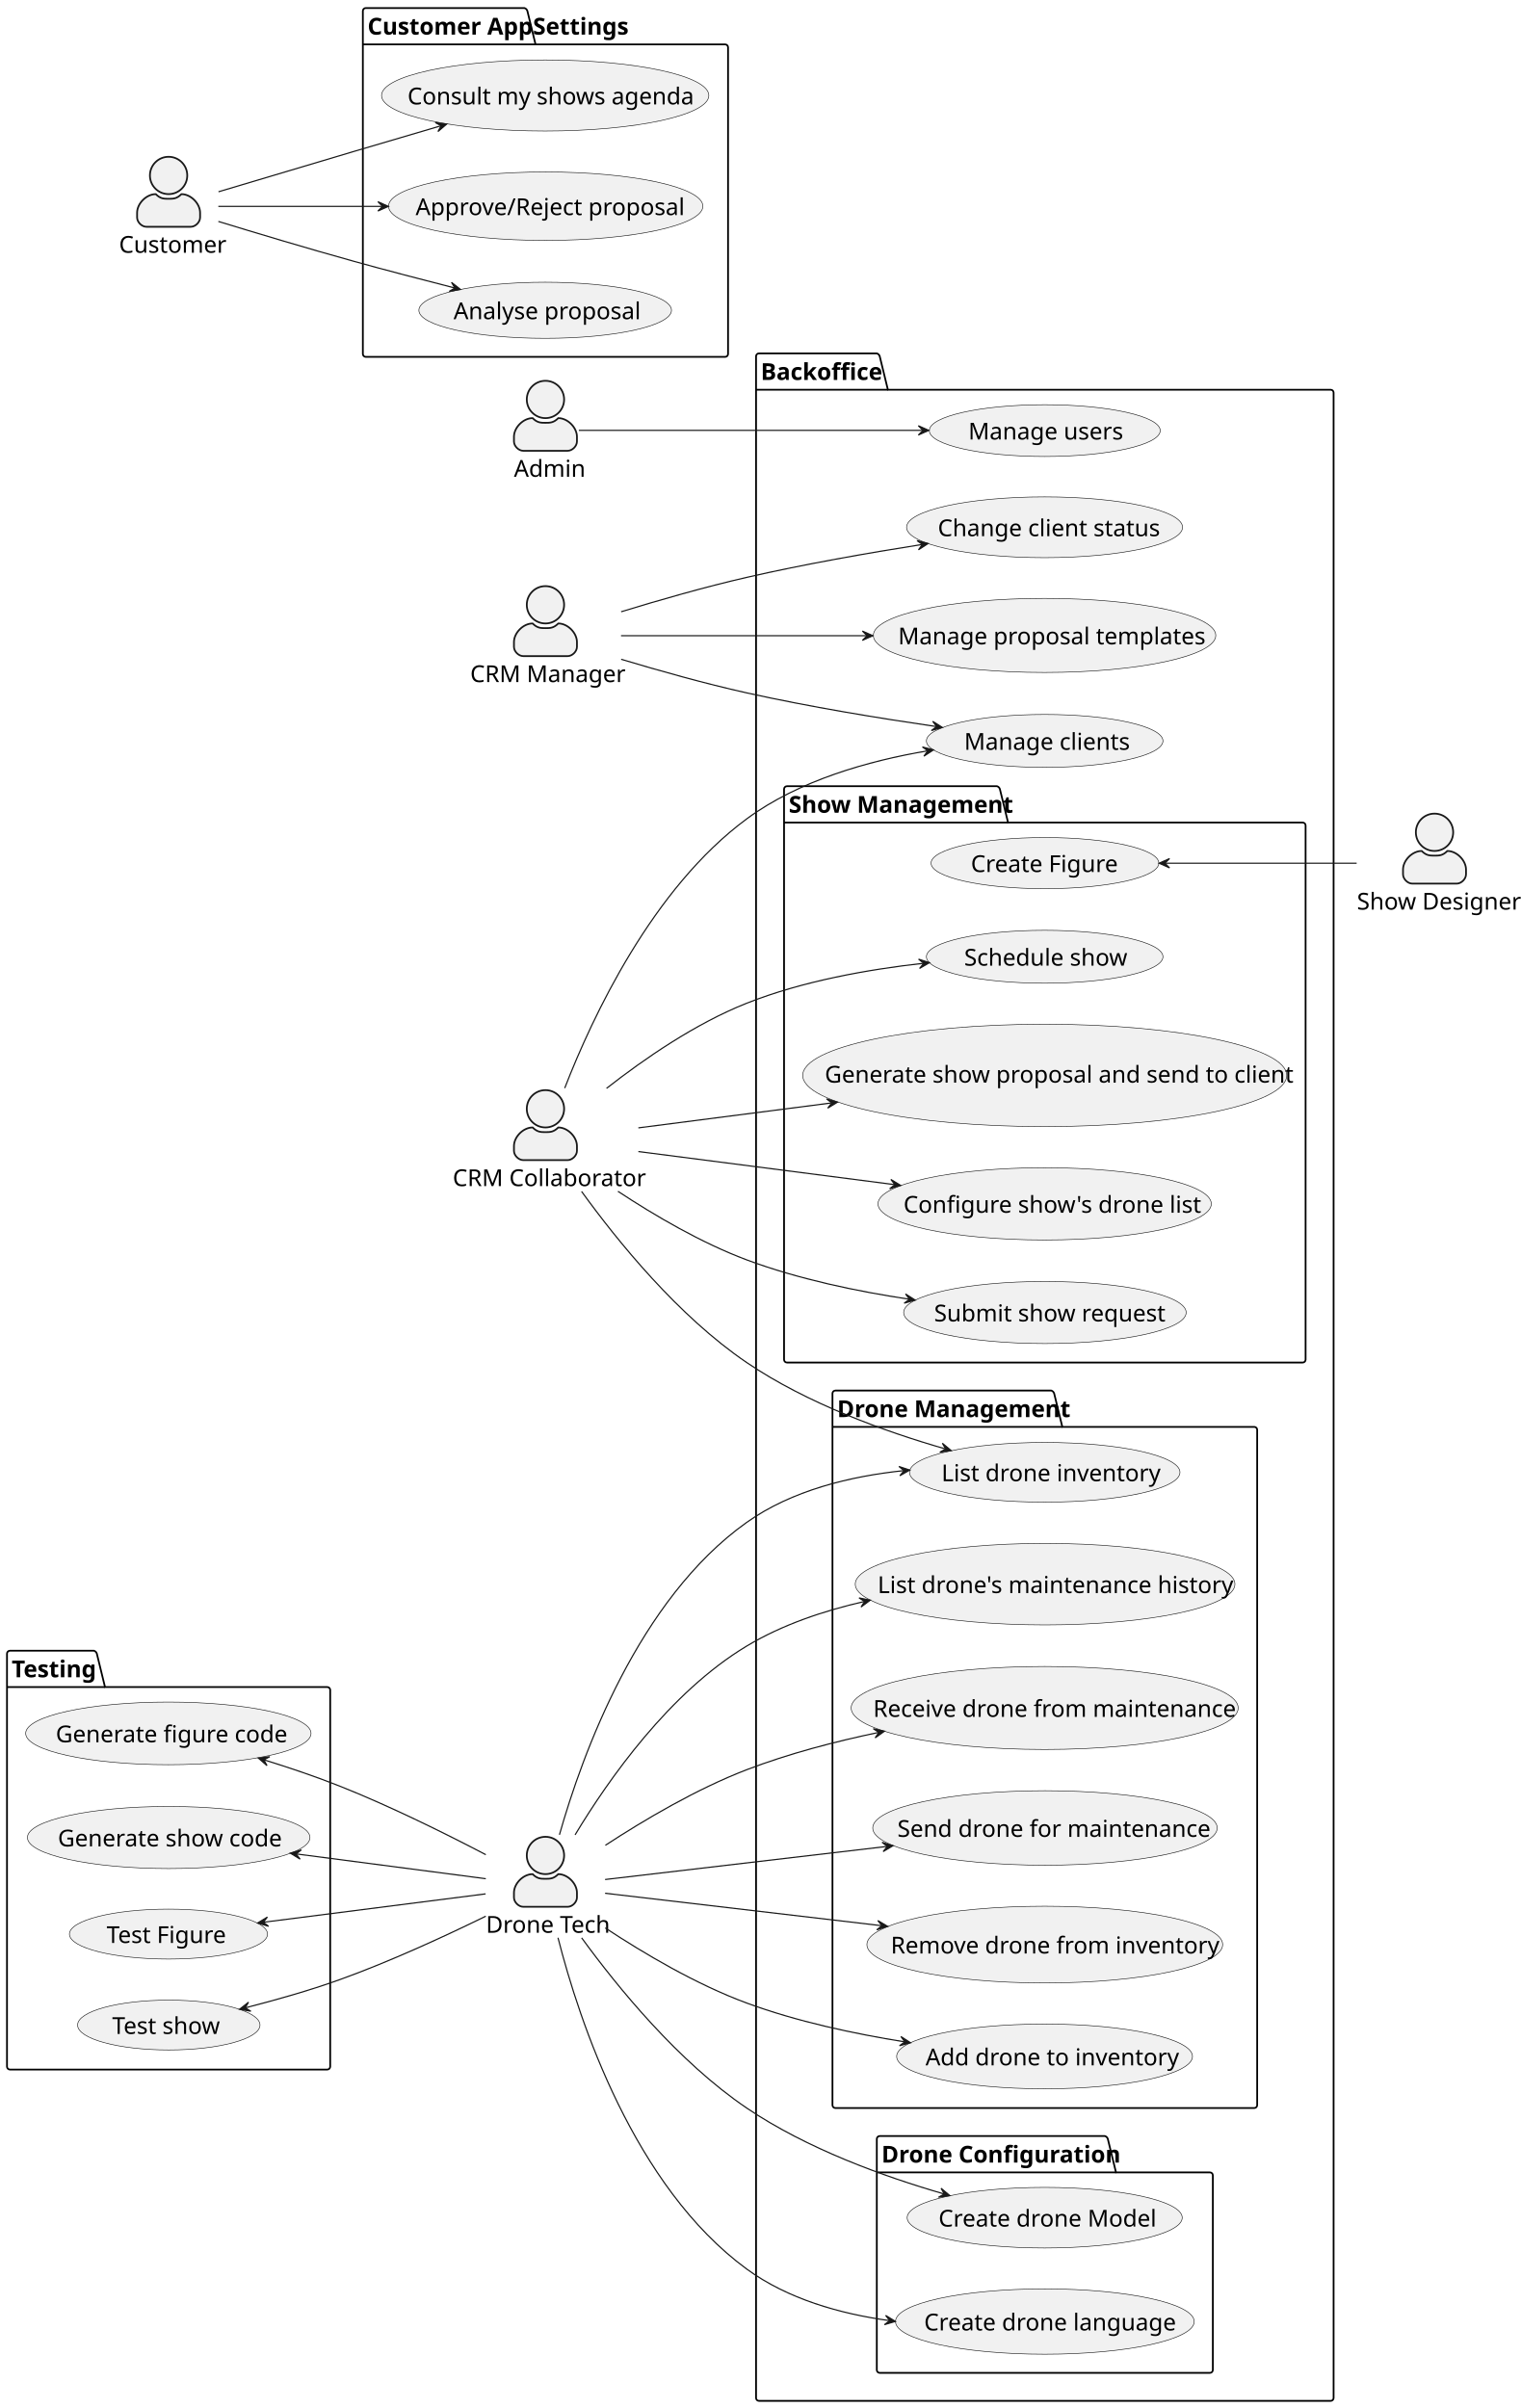
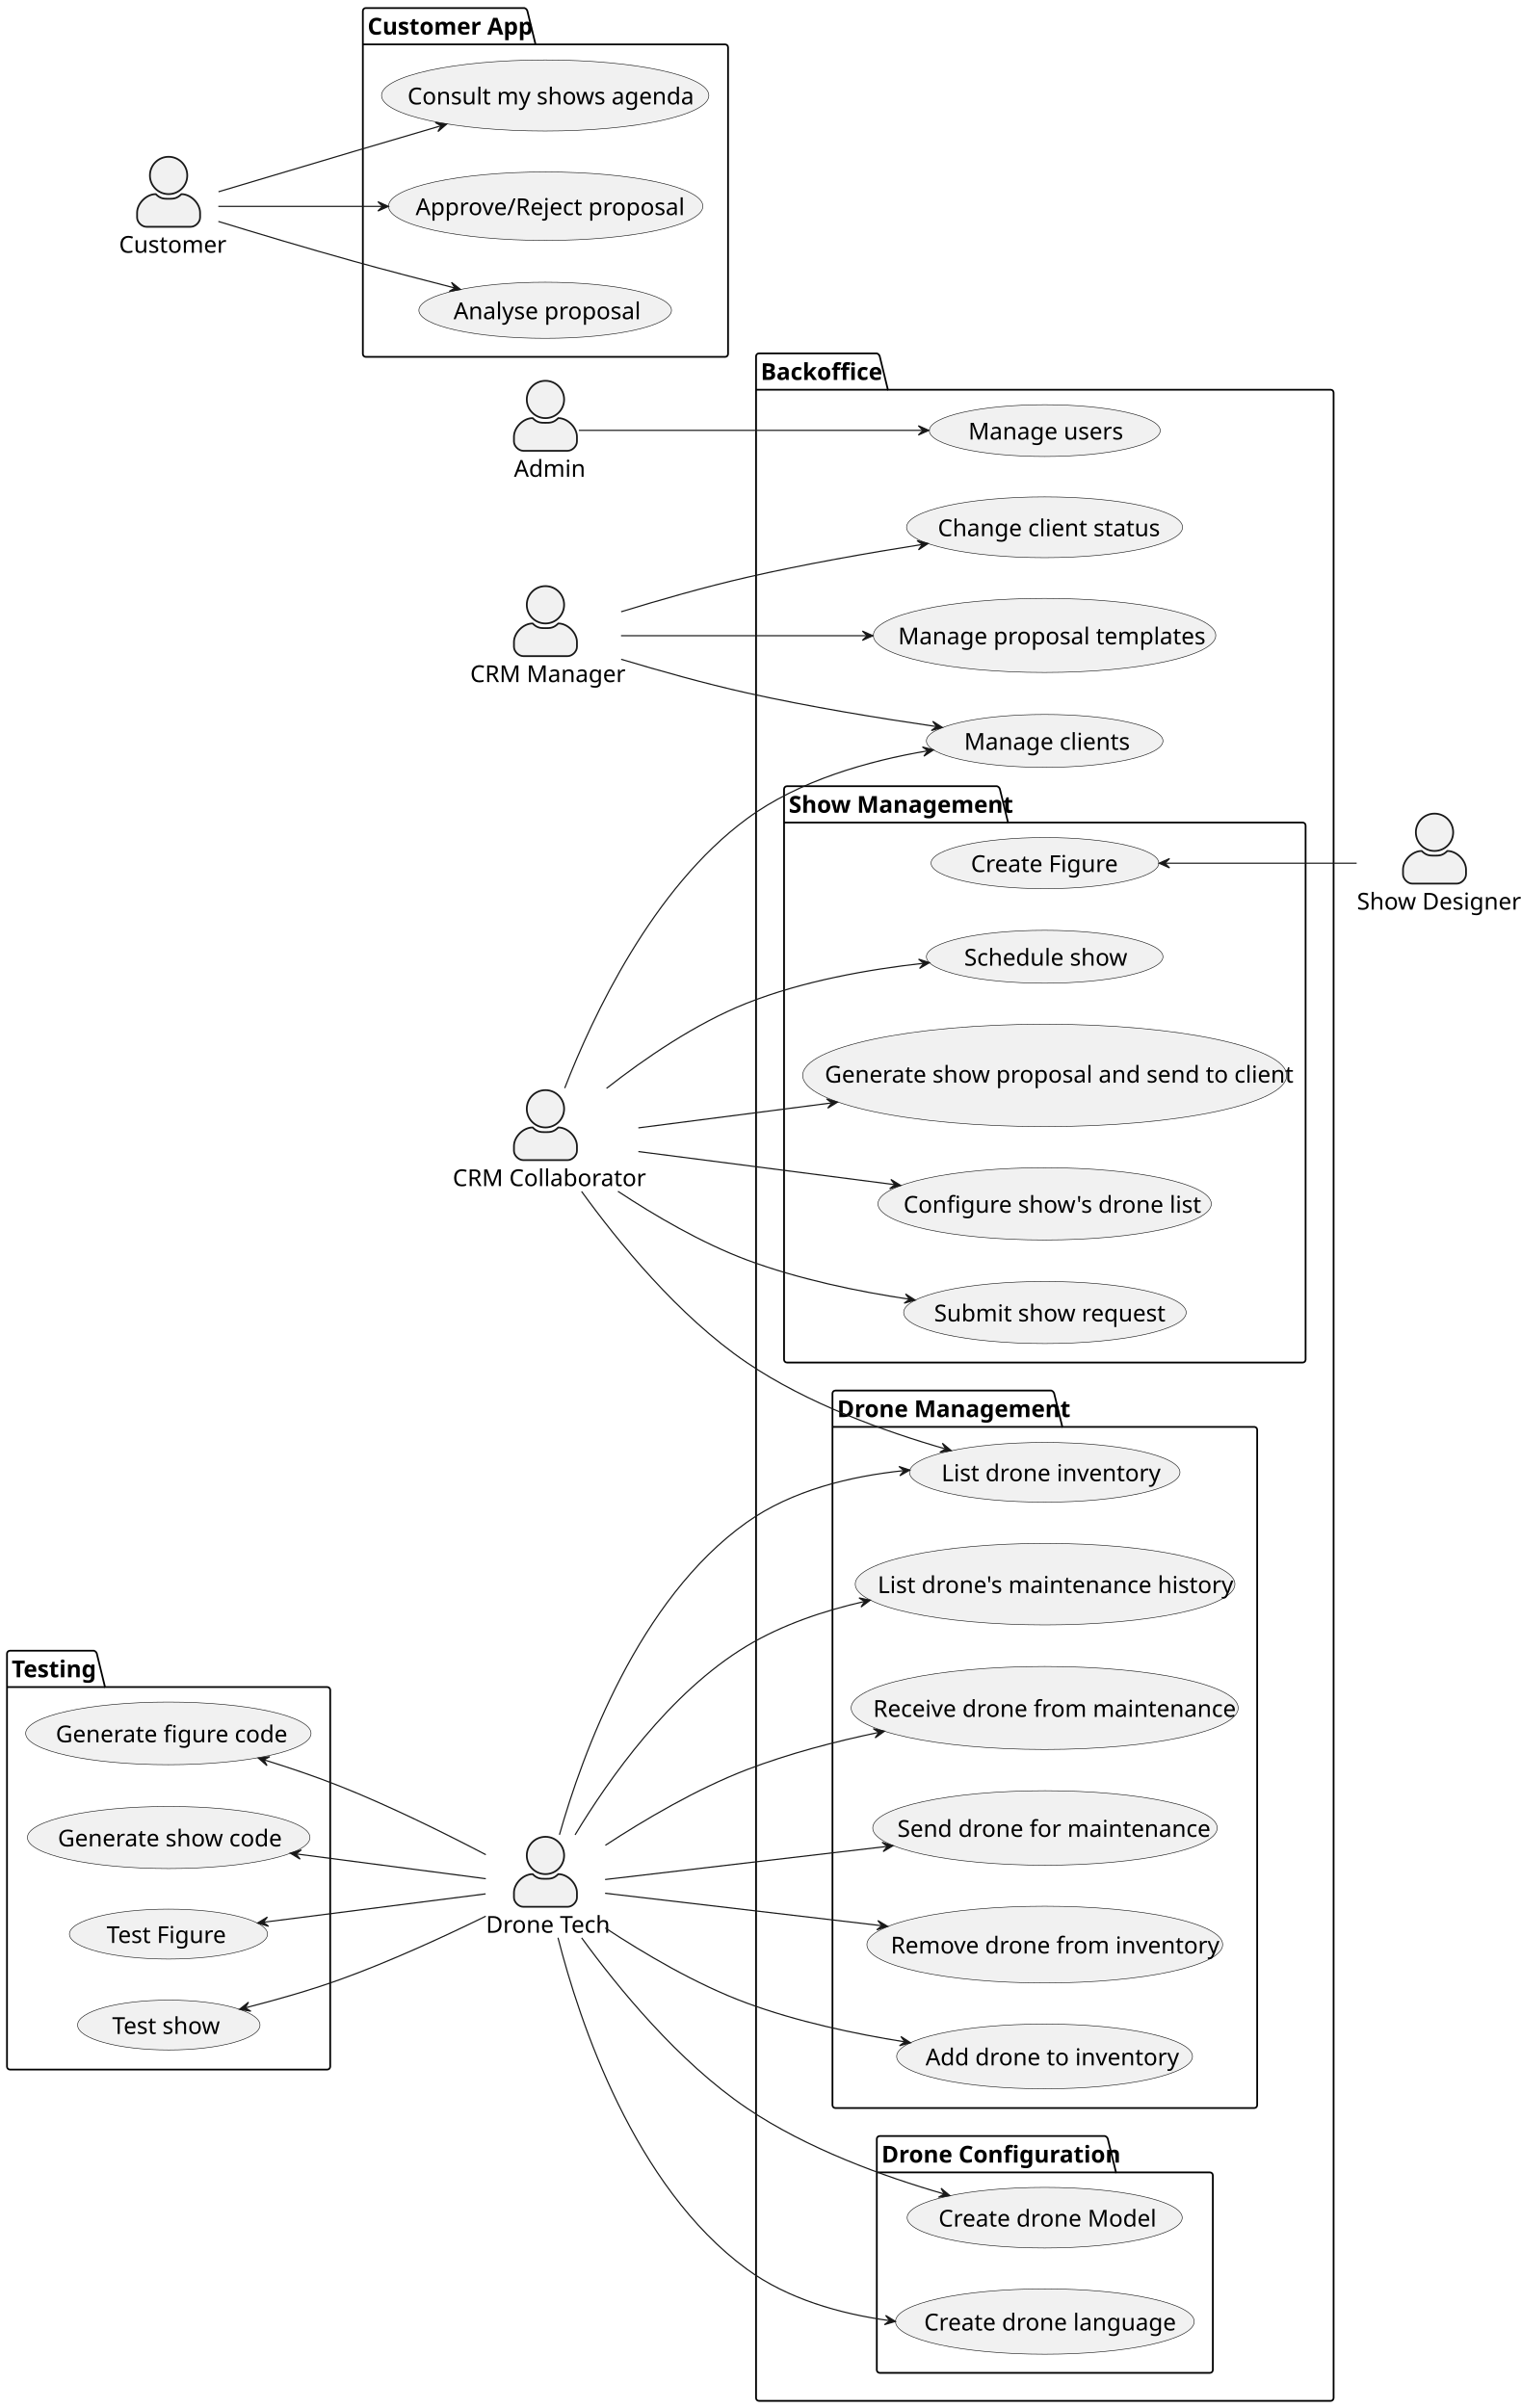
<svg xmlns="http://www.w3.org/2000/svg" contentStyleType="text/css" height="2064px" preserveAspectRatio="none" style="width:1303px;height:2064px;background:#FFFFFF;" version="1.1" viewBox="0 0 1303 2064" width="1303px" zoomAndPan="magnify">
  <defs />
  <g>
    <g id="cluster_Backoffice">
      <path d="M650.5,302.894 L751.5,302.894 A3.75,3.75 0 0 1 754,305.394 L761,334.051 L1140.5,334.051 A2.5,2.5 0 0 1 1143,336.551 L1143,2055.394 A2.5,2.5 0 0 1 1140.5,2057.894 L650.5,2057.894 A2.5,2.5 0 0 1 648,2055.394 L648,305.394 A2.5,2.5 0 0 1 650.5,302.894 " fill="none" style="stroke:#000000;stroke-width:1.5;" />
      <line style="stroke:#000000;stroke-width:1.5;" x1="648" x2="761" y1="334.051" y2="334.051" />
      <text fill="#000000" font-family="sans-serif" font-size="20" font-weight="bold" lengthAdjust="spacing" textLength="100" x="652" y="325.656">Backoffice</text>
    </g>
    <g id="cluster_Show Management">
      <path d="M674.5,673.894 L854.5,673.894 A3.75,3.75 0 0 1 857,676.394 L864,705.051 L1116.5,705.051 A2.5,2.5 0 0 1 1119,707.551 L1119,1165.395 A2.5,2.5 0 0 1 1116.5,1167.895 L674.5,1167.895 A2.5,2.5 0 0 1 672,1165.395 L672,676.394 A2.5,2.5 0 0 1 674.5,673.894 " fill="none" style="stroke:#000000;stroke-width:1.5;" />
      <line style="stroke:#000000;stroke-width:1.5;" x1="672" x2="864" y1="705.051" y2="705.051" />
      <text fill="#000000" font-family="sans-serif" font-size="20" font-weight="bold" lengthAdjust="spacing" textLength="179" x="676" y="696.656">Show Management</text>
    </g>
    <g id="cluster_Drone Management">
      <path d="M716,1191.895 L901,1191.895 A3.75,3.75 0 0 1 903.5,1194.395 L910.5,1223.051 L1075,1223.051 A2.5,2.5 0 0 1 1077.5,1225.551 L1077.5,1804.395 A2.5,2.5 0 0 1 1075,1806.895 L716,1806.895 A2.5,2.5 0 0 1 713.5,1804.395 L713.5,1194.395 A2.5,2.5 0 0 1 716,1191.895 " fill="none" style="stroke:#000000;stroke-width:1.5;" />
      <line style="stroke:#000000;stroke-width:1.5;" x1="713.5" x2="910.5" y1="1223.051" y2="1223.051" />
      <text fill="#000000" font-family="sans-serif" font-size="20" font-weight="bold" lengthAdjust="spacing" textLength="184" x="717.5" y="1214.656">Drone Management</text>
    </g>
    <g id="cluster_Drone Configuration">
      <path d="M754,1830.895 L947,1830.895 A3.75,3.75 0 0 1 949.5,1833.395 L956.5,1862.051 L1037,1862.051 A2.5,2.5 0 0 1 1039.5,1864.551 L1039.5,2031.395 A2.5,2.5 0 0 1 1037,2033.895 L754,2033.895 A2.5,2.5 0 0 1 751.5,2031.395 L751.5,1833.395 A2.5,2.5 0 0 1 754,1830.895 " fill="none" style="stroke:#000000;stroke-width:1.5;" />
      <line style="stroke:#000000;stroke-width:1.5;" x1="751.5" x2="956.5" y1="1862.051" y2="1862.051" />
      <text fill="#000000" font-family="sans-serif" font-size="20" font-weight="bold" lengthAdjust="spacing" textLength="192" x="755.5" y="1853.656">Drone Configuration</text>
    </g>
    <g id="cluster_Testing">
      <path d="M8.5,1414.895 L80.5,1414.895 A3.75,3.75 0 0 1 83,1417.395 L90,1446.051 L280.5,1446.051 A2.5,2.5 0 0 1 283,1448.551 L283,1771.395 A2.5,2.5 0 0 1 280.5,1773.895 L8.5,1773.895 A2.5,2.5 0 0 1 6,1771.395 L6,1417.395 A2.5,2.5 0 0 1 8.5,1414.895 " fill="none" style="stroke:#000000;stroke-width:1.5;" />
      <line style="stroke:#000000;stroke-width:1.5;" x1="6" x2="90" y1="1446.051" y2="1446.051" />
      <text fill="#000000" font-family="sans-serif" font-size="20" font-weight="bold" lengthAdjust="spacing" textLength="71" x="10" y="1437.656">Testing</text>
    </g>
-     <g id="cluster_Customer AppSettings">
+     <g id="cluster_Customer App">
      <path d="M313.5,6.894 L449.5,6.894 A3.75,3.75 0 0 1 452,9.395 L459,38.051 L621.5,38.051 A2.5,2.5 0 0 1 624,40.551 L624,303.394 A2.5,2.5 0 0 1 621.5,305.894 L313.5,305.894 A2.5,2.5 0 0 1 311,303.394 L311,9.395 A2.5,2.5 0 0 1 313.5,6.894 " fill="none" style="stroke:#000000;stroke-width:1.5;" />
      <line style="stroke:#000000;stroke-width:1.5;" x1="311" x2="459" y1="38.051" y2="38.051" />
-       <text fill="#000000" font-family="sans-serif" font-size="20" font-weight="bold" lengthAdjust="spacing" textLength="135" x="315" y="29.656">Customer AppSettings</text>
+       <text fill="#000000" font-family="sans-serif" font-size="20" font-weight="bold" lengthAdjust="spacing" textLength="135" x="315" y="29.656">Customer App</text>
    </g>
    <g id="elem_Manage users">
      <ellipse cx="895.458" cy="369.086" fill="#F1F1F1" rx="98.959" ry="22.192" style="stroke:#181818;stroke-width:0.5;" />
      <text fill="#000000" font-family="sans-serif" font-size="20" lengthAdjust="spacing" textLength="125" x="829.958" y="376.717">Manage users</text>
    </g>
    <g id="elem_Manage proposal templates">
      <ellipse cx="895.264" cy="544.647" fill="#F1F1F1" rx="146.764" ry="31.753" style="stroke:#181818;stroke-width:0.5;" />
      <text fill="#000000" font-family="sans-serif" font-size="20" lengthAdjust="spacing" textLength="245" x="769.764" y="552.278">Manage proposal templates</text>
    </g>
    <g id="elem_Change client status">
      <ellipse cx="895.282" cy="451.951" fill="#F1F1F1" rx="118.282" ry="26.056" style="stroke:#181818;stroke-width:0.5;" />
      <text fill="#000000" font-family="sans-serif" font-size="20" lengthAdjust="spacing" textLength="177" x="803.782" y="459.582">Change client status</text>
    </g>
    <g id="elem_Manage clients">
      <ellipse cx="895.381" cy="635.071" fill="#F1F1F1" rx="101.381" ry="22.676" style="stroke:#181818;stroke-width:0.5;" />
      <text fill="#000000" font-family="sans-serif" font-size="20" lengthAdjust="spacing" textLength="132" x="826.381" y="642.702">Manage clients</text>
    </g>
    <g id="elem_Schedule show">
      <ellipse cx="895.381" cy="820.071" fill="#F1F1F1" rx="101.381" ry="22.676" style="stroke:#181818;stroke-width:0.5;" />
      <text fill="#000000" font-family="sans-serif" font-size="20" lengthAdjust="spacing" textLength="132" x="826.381" y="827.702">Schedule show</text>
    </g>
    <g id="elem_Generate show proposal and send to client">
      <ellipse cx="895.415" cy="921.778" fill="#F1F1F1" rx="207.415" ry="43.883" style="stroke:#181818;stroke-width:0.5;" />
      <text fill="#000000" font-family="sans-serif" font-size="20" lengthAdjust="spacing" textLength="377" x="706.915" y="927.961">Generate show proposal and send to client</text>
    </g>
    <g id="elem_Configure show's drone list">
      <ellipse cx="895.353" cy="1031.865" fill="#F1F1F1" rx="142.853" ry="30.971" style="stroke:#181818;stroke-width:0.5;" />
      <text fill="#000000" font-family="sans-serif" font-size="20" lengthAdjust="spacing" textLength="236" x="774.353" y="1039.496">Configure show's drone list</text>
    </g>
    <g id="elem_Submit show request">
      <ellipse cx="895.58" cy="1125.01" fill="#F1F1F1" rx="121.08" ry="26.616" style="stroke:#181818;stroke-width:0.5;" />
      <text fill="#000000" font-family="sans-serif" font-size="20" lengthAdjust="spacing" textLength="184" x="800.58" y="1132.641">Submit show request</text>
    </g>
    <g id="elem_Create Figure">
      <ellipse cx="895.605" cy="739.816" fill="#F1F1F1" rx="97.605" ry="21.921" style="stroke:#181818;stroke-width:0.5;" />
      <text fill="#000000" font-family="sans-serif" font-size="20" lengthAdjust="spacing" textLength="121" x="832.105" y="747.446">Create Figure</text>
    </g>
    <g id="elem_List drone inventory">
      <ellipse cx="895.416" cy="1261.978" fill="#F1F1F1" rx="115.916" ry="25.583" style="stroke:#181818;stroke-width:0.5;" />
      <text fill="#000000" font-family="sans-serif" font-size="20" lengthAdjust="spacing" textLength="171" x="806.916" y="1269.609">List drone inventory</text>
    </g>
    <g id="elem_List drone's maintenance history">
      <ellipse cx="895.719" cy="1357.838" fill="#F1F1F1" rx="162.719" ry="34.944" style="stroke:#181818;stroke-width:0.5;" />
      <text fill="#000000" font-family="sans-serif" font-size="20" lengthAdjust="spacing" textLength="281" x="752.219" y="1365.469">List drone's maintenance history</text>
    </g>
    <g id="elem_Receive drone from maintenance">
      <ellipse cx="895.37" cy="1463.969" fill="#F1F1F1" rx="165.87" ry="35.574" style="stroke:#181818;stroke-width:0.5;" />
      <text fill="#000000" font-family="sans-serif" font-size="20" lengthAdjust="spacing" textLength="288" x="748.37" y="1471.6">Receive drone from maintenance</text>
    </g>
    <g id="elem_Send drone for maintenance">
      <ellipse cx="895.638" cy="1566.822" fill="#F1F1F1" rx="147.638" ry="31.927" style="stroke:#181818;stroke-width:0.5;" />
      <text fill="#000000" font-family="sans-serif" font-size="20" lengthAdjust="spacing" textLength="247" x="769.138" y="1574.453">Send drone for maintenance</text>
    </g>
    <g id="elem_Remove drone from inventory">
      <ellipse cx="895.472" cy="1666.789" fill="#F1F1F1" rx="152.472" ry="32.894" style="stroke:#181818;stroke-width:0.5;" />
      <text fill="#000000" font-family="sans-serif" font-size="20" lengthAdjust="spacing" textLength="258" x="763.472" y="1674.42">Remove drone from inventory</text>
    </g>
    <g id="elem_Add drone to inventory">
      <ellipse cx="895.281" cy="1762.651" fill="#F1F1F1" rx="126.781" ry="27.756" style="stroke:#181818;stroke-width:0.5;" />
      <text fill="#000000" font-family="sans-serif" font-size="20" lengthAdjust="spacing" textLength="198" x="793.281" y="1770.282">Add drone to inventory</text>
    </g>
    <g id="elem_Create drone Model">
      <ellipse cx="895.386" cy="1900.872" fill="#F1F1F1" rx="117.886" ry="25.977" style="stroke:#181818;stroke-width:0.5;" />
      <text fill="#000000" font-family="sans-serif" font-size="20" lengthAdjust="spacing" textLength="176" x="804.386" y="1908.503">Create drone Model</text>
    </g>
    <g id="elem_Create drone language">
      <ellipse cx="895.52" cy="1989.899" fill="#F1F1F1" rx="128.02" ry="28.004" style="stroke:#181818;stroke-width:0.5;" />
      <text fill="#000000" font-family="sans-serif" font-size="20" lengthAdjust="spacing" textLength="201" x="792.02" y="1997.529">Create drone language</text>
    </g>
    <g id="elem_Test show">
      <ellipse cx="144.666" cy="1735.753" fill="#F1F1F1" rx="78.166" ry="21.358" style="stroke:#181818;stroke-width:0.5;" />
      <text fill="#000000" font-family="sans-serif" font-size="20" lengthAdjust="spacing" textLength="91" x="96.166" y="1743.384">Test show</text>
    </g>
    <g id="elem_Test Figure">
      <ellipse cx="144.404" cy="1657.791" fill="#F1F1F1" rx="84.903" ry="21.396" style="stroke:#181818;stroke-width:0.5;" />
      <text fill="#000000" font-family="sans-serif" font-size="20" lengthAdjust="spacing" textLength="100" x="91.403" y="1665.422">Test Figure</text>
    </g>
    <g id="elem_Generate show code">
      <ellipse cx="144.58" cy="1575.01" fill="#F1F1F1" rx="121.08" ry="26.616" style="stroke:#181818;stroke-width:0.5;" />
      <text fill="#000000" font-family="sans-serif" font-size="20" lengthAdjust="spacing" textLength="184" x="49.58" y="1582.641">Generate show code</text>
    </g>
    <g id="elem_Generate figure code">
      <ellipse cx="144.29" cy="1485.753" fill="#F1F1F1" rx="122.29" ry="26.858" style="stroke:#181818;stroke-width:0.5;" />
      <text fill="#000000" font-family="sans-serif" font-size="20" lengthAdjust="spacing" textLength="187" x="47.79" y="1493.383">Generate figure code</text>
    </g>
    <g id="elem_Consult my shows agenda">
      <ellipse cx="467.265" cy="81.848" fill="#F1F1F1" rx="140.265" ry="30.453" style="stroke:#181818;stroke-width:0.5;" />
      <text fill="#000000" font-family="sans-serif" font-size="20" lengthAdjust="spacing" textLength="230" x="349.265" y="89.478">Consult my shows agenda</text>
    </g>
    <g id="elem_Approve/Reject proposal">
      <ellipse cx="467.719" cy="176.738" fill="#F1F1F1" rx="134.72" ry="29.344" style="stroke:#181818;stroke-width:0.5;" />
      <text fill="#000000" font-family="sans-serif" font-size="20" lengthAdjust="spacing" textLength="217" x="356.219" y="184.369">Approve/Reject proposal</text>
    </g>
    <g id="elem_Analyse proposal">
      <ellipse cx="467.262" cy="265.947" fill="#F1F1F1" rx="108.262" ry="24.052" style="stroke:#181818;stroke-width:0.5;" />
      <text fill="#000000" font-family="sans-serif" font-size="20" lengthAdjust="spacing" textLength="151" x="388.762" y="273.578">Analyse proposal</text>
    </g>
    <g id="elem_admin">
      <ellipse cx="467.5" cy="342.394" fill="#F1F1F1" rx="16" ry="16" style="stroke:#181818;stroke-width:1.5;" />
      <path d="M467.5,362.394 C471.5,362.394 474.5,362.394 478.5,358.394 C486.5,358.394 494.5,366.394 494.5,374.394 L494.5,378.394 C494.5,382.394 490.5,386.394 486.5,386.394 L448.5,386.394 C444.5,386.394 440.5,382.394 440.5,378.394 L440.5,374.394 C440.5,366.394 448.5,358.394 456.5,358.394 C460.5,362.394 463.5,362.394 467.5,362.394 " fill="#F1F1F1" style="stroke:#181818;stroke-width:1.5;" />
      <text fill="#000000" font-family="sans-serif" font-size="20" lengthAdjust="spacing" textLength="54" x="440.5" y="408.656">Admin</text>
    </g>
    <g id="elem_manager">
      <ellipse cx="467.5" cy="518.394" fill="#F1F1F1" rx="16" ry="16" style="stroke:#181818;stroke-width:1.5;" />
      <path d="M467.5,538.394 C471.5,538.394 474.5,538.394 478.5,534.394 C486.5,534.394 494.5,542.394 494.5,550.394 L494.5,554.394 C494.5,558.394 490.5,562.394 486.5,562.394 L448.5,562.394 C444.5,562.394 440.5,558.394 440.5,554.394 L440.5,550.394 C440.5,542.394 448.5,534.394 456.5,534.394 C460.5,538.394 463.5,538.394 467.5,538.394 " fill="#F1F1F1" style="stroke:#181818;stroke-width:1.5;" />
      <text fill="#000000" font-family="sans-serif" font-size="20" lengthAdjust="spacing" textLength="129" x="403" y="584.656">CRM Manager</text>
    </g>
    <g id="elem_collaborator">
      <ellipse cx="467.5" cy="950.394" fill="#F1F1F1" rx="16" ry="16" style="stroke:#181818;stroke-width:1.5;" />
      <path d="M467.5,970.394 C471.5,970.394 474.5,970.394 478.5,966.394 C486.5,966.394 494.5,974.394 494.5,982.394 L494.5,986.394 C494.5,990.394 490.5,994.394 486.5,994.394 L448.5,994.394 C444.5,994.394 440.5,990.394 440.5,986.394 L440.5,982.394 C440.5,974.394 448.5,966.394 456.5,966.394 C460.5,970.394 463.5,970.394 467.5,970.394 " fill="#F1F1F1" style="stroke:#181818;stroke-width:1.5;" />
      <text fill="#000000" font-family="sans-serif" font-size="20" lengthAdjust="spacing" textLength="159" x="388" y="1016.656">CRM Collaborator</text>
    </g>
    <g id="elem_designer">
      <ellipse cx="1229.5" cy="713.394" fill="#F1F1F1" rx="16" ry="16" style="stroke:#181818;stroke-width:1.5;" />
      <path d="M1229.5,733.394 C1233.5,733.394 1236.5,733.394 1240.5,729.394 C1248.5,729.394 1256.5,737.394 1256.5,745.394 L1256.5,749.394 C1256.5,753.394 1252.5,757.394 1248.5,757.394 L1210.5,757.394 C1206.5,757.394 1202.5,753.394 1202.5,749.394 L1202.5,745.394 C1202.5,737.394 1210.5,729.394 1218.5,729.394 C1222.5,733.394 1225.5,733.394 1229.5,733.394 " fill="#F1F1F1" style="stroke:#181818;stroke-width:1.5;" />
      <text fill="#000000" font-family="sans-serif" font-size="20" lengthAdjust="spacing" textLength="133" x="1163" y="779.656">Show Designer</text>
    </g>
    <g id="elem_drone">
      <ellipse cx="467.5" cy="1590.395" fill="#F1F1F1" rx="16" ry="16" style="stroke:#181818;stroke-width:1.5;" />
      <path d="M467.5,1610.395 C471.5,1610.395 474.5,1610.395 478.5,1606.395 C486.5,1606.395 494.5,1614.395 494.5,1622.395 L494.5,1626.395 C494.5,1630.395 490.5,1634.395 486.5,1634.395 L448.5,1634.395 C444.5,1634.395 440.5,1630.395 440.5,1626.395 L440.5,1622.395 C440.5,1614.395 448.5,1606.395 456.5,1606.395 C460.5,1610.395 463.5,1610.395 467.5,1610.395 " fill="#F1F1F1" style="stroke:#181818;stroke-width:1.5;" />
      <text fill="#000000" font-family="sans-serif" font-size="20" lengthAdjust="spacing" textLength="102" x="416.5" y="1656.656">Drone Tech</text>
    </g>
    <g id="elem_customer">
      <ellipse cx="144.5" cy="150.394" fill="#F1F1F1" rx="16" ry="16" style="stroke:#181818;stroke-width:1.5;" />
      <path d="M144.5,170.394 C148.5,170.394 151.5,170.394 155.5,166.394 C163.5,166.394 171.5,174.394 171.5,182.394 L171.5,186.394 C171.5,190.394 167.5,194.394 163.5,194.394 L125.5,194.394 C121.5,194.394 117.5,190.394 117.5,186.394 L117.5,182.394 C117.5,174.394 125.5,166.394 133.5,166.394 C137.5,170.394 140.5,170.394 144.5,170.394 " fill="#F1F1F1" style="stroke:#181818;stroke-width:1.5;" />
      <text fill="#000000" font-family="sans-serif" font-size="20" lengthAdjust="spacing" textLength="85" x="102" y="216.656">Customer</text>
    </g>
    <g id="link_admin_Manage users">
      <path d="M496.12,368.894 C554.63,368.894 693.64,368.894 790.89,368.894 " fill="none" id="admin-to-Manage users" style="stroke:#181818;stroke-width:1.0;" />
      <polygon fill="#181818" points="796.07,368.894,787.07,364.894,791.07,368.894,787.07,372.894,796.07,368.894" style="stroke:#181818;stroke-width:1.0;" />
    </g>
    <g id="link_manager_Manage proposal templates">
      <path d="M532.28,544.894 C587.81,544.894 670.54,544.894 742.92,544.894 " fill="none" id="manager-to-Manage proposal templates" style="stroke:#181818;stroke-width:1.0;" />
      <polygon fill="#181818" points="748.12,544.894,739.12,540.894,743.12,544.894,739.12,548.894,748.12,544.894" style="stroke:#181818;stroke-width:1.0;" />
    </g>
    <g id="link_manager_Change client status">
      <path d="M532.37,524.355 C564.44,514.534 604.03,503.144 640,494.894 C689.09,483.635 744.14,473.964 790.45,466.675 " fill="none" id="manager-to-Change client status" style="stroke:#181818;stroke-width:1.0;" />
      <polygon fill="#181818" points="795.47,465.885,785.952,463.351,790.532,466.672,787.212,471.252,795.47,465.885" style="stroke:#181818;stroke-width:1.0;" />
    </g>
    <g id="link_manager_Manage clients">
      <path d="M532.38,565.095 C564.44,574.735 604.03,585.885 640,593.894 C693.53,605.814 754.13,615.715 802.76,622.794 " fill="none" id="manager-to-Manage clients" style="stroke:#181818;stroke-width:1.0;" />
      <polygon fill="#181818" points="807.73,623.514,799.395,618.268,802.781,622.799,798.25,626.186,807.73,623.514" style="stroke:#181818;stroke-width:1.0;" />
    </g>
    <g id="link_collaborator_Manage clients">
      <path d="M484.01,932.674 C507.82,871.375 559.27,761.414 640,701.894 C684.8,668.865 744.59,652.105 794.96,643.595 " fill="none" id="collaborator-to-Manage clients" style="stroke:#181818;stroke-width:1.0;" />
      <polygon fill="#181818" points="800.11,642.755,790.585,640.248,795.175,643.556,791.867,648.145,800.11,642.755" style="stroke:#181818;stroke-width:1.0;" />
    </g>
    <g id="link_collaborator_Schedule show">
      <path d="M519.84,932.894 C552.22,907.514 596.1,877.284 640,859.894 C687.84,840.934 744.09,830.934 791.52,825.674 " fill="none" id="collaborator-to-Schedule show" style="stroke:#181818;stroke-width:1.0;" />
      <polygon fill="#181818" points="796.67,825.125,787.289,822.125,791.699,825.667,788.157,830.078,796.67,825.125" style="stroke:#181818;stroke-width:1.0;" />
    </g>
    <g id="link_collaborator_Generate show proposal and send to client">
      <path d="M547.13,966.745 C593.69,960.735 654.72,952.855 712.62,945.375 " fill="none" id="collaborator-to-Generate show proposal and send to client" style="stroke:#181818;stroke-width:1.0;" />
      <polygon fill="#181818" points="717.85,944.705,708.41,941.895,712.891,945.348,709.439,949.829,717.85,944.705" style="stroke:#181818;stroke-width:1.0;" />
    </g>
    <g id="link_collaborator_Configure show's drone list">
      <path d="M547.13,987.044 C608.64,994.985 695.42,1006.194 766.86,1015.414 " fill="none" id="collaborator-to-Configure show's drone list" style="stroke:#181818;stroke-width:1.0;" />
      <polygon fill="#181818" points="771.97,1016.074,763.557,1010.953,767.011,1015.433,762.531,1018.887,771.97,1016.074" style="stroke:#181818;stroke-width:1.0;" />
    </g>
    <g id="link_collaborator_Submit show request">
      <path d="M529.62,1021.115 C561.18,1041.945 601.13,1065.354 640,1079.895 C684.11,1096.395 734.83,1106.925 779.32,1113.614 " fill="none" id="collaborator-to-Submit show request" style="stroke:#181818;stroke-width:1.0;" />
      <polygon fill="#181818" points="784.44,1114.374,776.117,1109.108,779.493,1113.648,774.954,1117.023,784.44,1114.374" style="stroke:#181818;stroke-width:1.0;" />
    </g>
    <g id="link_Create Figure_designer">
      <path d="M998.56,739.894 C1052.01,739.894 1115.91,739.894 1162.76,739.894 " fill="none" id="Create Figure-backto-designer" style="stroke:#181818;stroke-width:1.0;" />
      <polygon fill="#181818" points="993.42,739.894,1002.42,743.894,998.42,739.894,1002.42,735.894,993.42,739.894" style="stroke:#181818;stroke-width:1.0;" />
    </g>
    <g id="link_collaborator_List drone inventory">
      <path d="M498.46,1021.235 C529.42,1064.054 581.38,1128.094 640,1167.895 C691.72,1203.014 758.21,1226.985 810.26,1241.925 " fill="none" id="collaborator-to-List drone inventory" style="stroke:#181818;stroke-width:1.0;" />
      <polygon fill="#181818" points="815.26,1243.344,807.688,1237.047,810.449,1241.984,805.511,1244.745,815.26,1243.344" style="stroke:#181818;stroke-width:1.0;" />
    </g>
    <g id="link_drone_List drone inventory">
      <path d="M479.49,1572.655 C499.12,1503.495 547.16,1370.864 640,1304.895 C678.69,1277.405 728.93,1265.294 774.54,1260.554 " fill="none" id="drone-to-List drone inventory" style="stroke:#181818;stroke-width:1.0;" />
      <polygon fill="#181818" points="779.79,1260.044,770.436,1256.963,774.815,1260.543,771.234,1264.923,779.79,1260.044" style="stroke:#181818;stroke-width:1.0;" />
    </g>
    <g id="link_drone_List drone's maintenance history">
      <path d="M492.89,1572.735 C521.64,1525.034 573.98,1450.554 640,1410.895 C670.33,1392.675 705.95,1380.645 740.78,1372.725 " fill="none" id="drone-to-List drone's maintenance history" style="stroke:#181818;stroke-width:1.0;" />
      <polygon fill="#181818" points="745.91,1371.584,736.257,1369.632,741.029,1372.669,737.992,1377.442,745.91,1371.584" style="stroke:#181818;stroke-width:1.0;" />
    </g>
    <g id="link_drone_Receive drone from maintenance">
      <path d="M518.85,1581.685 C551.92,1560.074 596.88,1533.445 640,1516.895 C675.69,1503.195 715.62,1492.755 753.08,1484.925 " fill="none" id="drone-to-Receive drone from maintenance" style="stroke:#181818;stroke-width:1.0;" />
      <polygon fill="#181818" points="758.11,1483.884,748.492,1481.765,753.211,1484.884,750.092,1489.603,758.11,1483.884" style="stroke:#181818;stroke-width:1.0;" />
    </g>
    <g id="link_drone_Send drone for maintenance">
      <path d="M518.62,1611.014 C577.59,1604.094 677.87,1592.324 760.03,1582.675 " fill="none" id="drone-to-Send drone for maintenance" style="stroke:#181818;stroke-width:1.0;" />
      <polygon fill="#181818" points="765.41,1582.044,756.003,1579.128,760.444,1582.631,756.942,1587.073,765.41,1582.044" style="stroke:#181818;stroke-width:1.0;" />
    </g>
    <g id="link_drone_Remove drone from inventory">
      <path d="M518.62,1622.774 C576.51,1629.574 674.23,1641.044 755.51,1650.584 " fill="none" id="drone-to-Remove drone from inventory" style="stroke:#181818;stroke-width:1.0;" />
      <polygon fill="#181818" points="760.84,1651.205,752.37,1646.179,755.874,1650.62,751.434,1654.124,760.84,1651.205" style="stroke:#181818;stroke-width:1.0;" />
    </g>
    <g id="link_drone_Add drone to inventory">
      <path d="M518.7,1652.495 C551.71,1674.264 596.67,1700.915 640,1716.895 C682.89,1732.715 731.93,1743.225 775.44,1750.155 " fill="none" id="drone-to-Add drone to inventory" style="stroke:#181818;stroke-width:1.0;" />
      <polygon fill="#181818" points="780.44,1750.935,772.164,1745.595,775.5,1750.164,770.931,1753.499,780.44,1750.935" style="stroke:#181818;stroke-width:1.0;" />
    </g>
    <g id="link_drone_Create drone Model">
      <path d="M498.51,1660.995 C529.51,1703.584 581.49,1767.284 640,1806.895 C691.39,1841.685 757.29,1865.564 809.15,1880.544 " fill="none" id="drone-to-Create drone Model" style="stroke:#181818;stroke-width:1.0;" />
      <polygon fill="#181818" points="814.13,1881.965,806.575,1875.646,809.322,1880.591,804.377,1883.338,814.13,1881.965" style="stroke:#181818;stroke-width:1.0;" />
    </g>
    <g id="link_drone_Create drone language">
      <path d="M478.25,1660.925 C496.6,1732.755 543.44,1874.195 640,1944.895 C675.05,1970.554 719.99,1983.245 762.32,1989.104 " fill="none" id="drone-to-Create drone language" style="stroke:#181818;stroke-width:1.0;" />
      <polygon fill="#181818" points="767.47,1989.784,759.074,1984.637,762.513,1989.128,758.022,1992.567,767.47,1989.784" style="stroke:#181818;stroke-width:1.0;" />
    </g>
    <g id="link_Test show_drone">
      <path d="M210.33,1720.965 C235.78,1714.475 265.04,1706.215 291,1696.895 C334.33,1681.334 381.75,1659.405 416.36,1642.445 " fill="none" id="Test show-backto-drone" style="stroke:#181818;stroke-width:1.0;" />
      <polygon fill="#181818" points="205.3,1722.245,215.007,1723.909,210.147,1721.015,213.04,1716.154,205.3,1722.245" style="stroke:#181818;stroke-width:1.0;" />
    </g>
    <g id="link_Test Figure_drone">
      <path d="M225.75,1647.645 C285.49,1640.014 365.2,1629.834 416.2,1623.314 " fill="none" id="Test Figure-backto-drone" style="stroke:#181818;stroke-width:1.0;" />
      <polygon fill="#181818" points="220.76,1648.284,230.192,1651.121,225.72,1647.656,229.185,1643.184,220.76,1648.284" style="stroke:#181818;stroke-width:1.0;" />
    </g>
    <g id="link_Generate show code_drone">
      <path d="M254.12,1589.104 C309.07,1596.294 373.11,1604.675 416.38,1610.334 " fill="none" id="Generate show code-backto-drone" style="stroke:#181818;stroke-width:1.0;" />
      <polygon fill="#181818" points="248.83,1588.415,257.226,1593.563,253.787,1589.072,258.278,1585.632,248.83,1588.415" style="stroke:#181818;stroke-width:1.0;" />
    </g>
    <g id="link_Generate figure code_drone">
      <path d="M226.22,1508.415 C247.52,1515.014 270.32,1522.685 291,1530.895 C334.36,1548.104 381.78,1571.634 416.38,1589.735 " fill="none" id="Generate figure code-backto-drone" style="stroke:#181818;stroke-width:1.0;" />
      <polygon fill="#181818" points="221.42,1506.935,228.842,1513.409,226.198,1508.408,231.199,1505.764,221.42,1506.935" style="stroke:#181818;stroke-width:1.0;" />
    </g>
    <g id="link_customer_Consult my shows agenda">
      <path d="M187.27,164.375 C219,154.875 263.74,141.514 303,129.894 C327.33,122.695 353.72,114.924 378.05,107.784 " fill="none" id="customer-to-Consult my shows agenda" style="stroke:#181818;stroke-width:1.0;" />
      <polygon fill="#181818" points="382.88,106.365,373.116,105.071,378.084,107.778,375.377,112.745,382.88,106.365" style="stroke:#181818;stroke-width:1.0;" />
    </g>
    <g id="link_customer_Approve/Reject proposal">
      <path d="M187.14,176.894 C222.97,176.894 276.79,176.894 327.66,176.894 " fill="none" id="customer-to-Approve/Reject proposal" style="stroke:#181818;stroke-width:1.0;" />
      <polygon fill="#181818" points="332.89,176.894,323.89,172.894,327.89,176.894,323.89,180.894,332.89,176.894" style="stroke:#181818;stroke-width:1.0;" />
    </g>
    <g id="link_customer_Analyse proposal">
      <path d="M187.16,189.804 C218.83,199.505 263.54,212.945 303,223.894 C331.18,231.714 362.23,239.825 389.64,246.804 " fill="none" id="customer-to-Analyse proposal" style="stroke:#181818;stroke-width:1.0;" />
      <polygon fill="#181818" points="394.71,248.095,386.97,242.004,389.863,246.865,385.003,249.759,394.71,248.095" style="stroke:#181818;stroke-width:1.0;" />
    </g>
  </g>
</svg>
